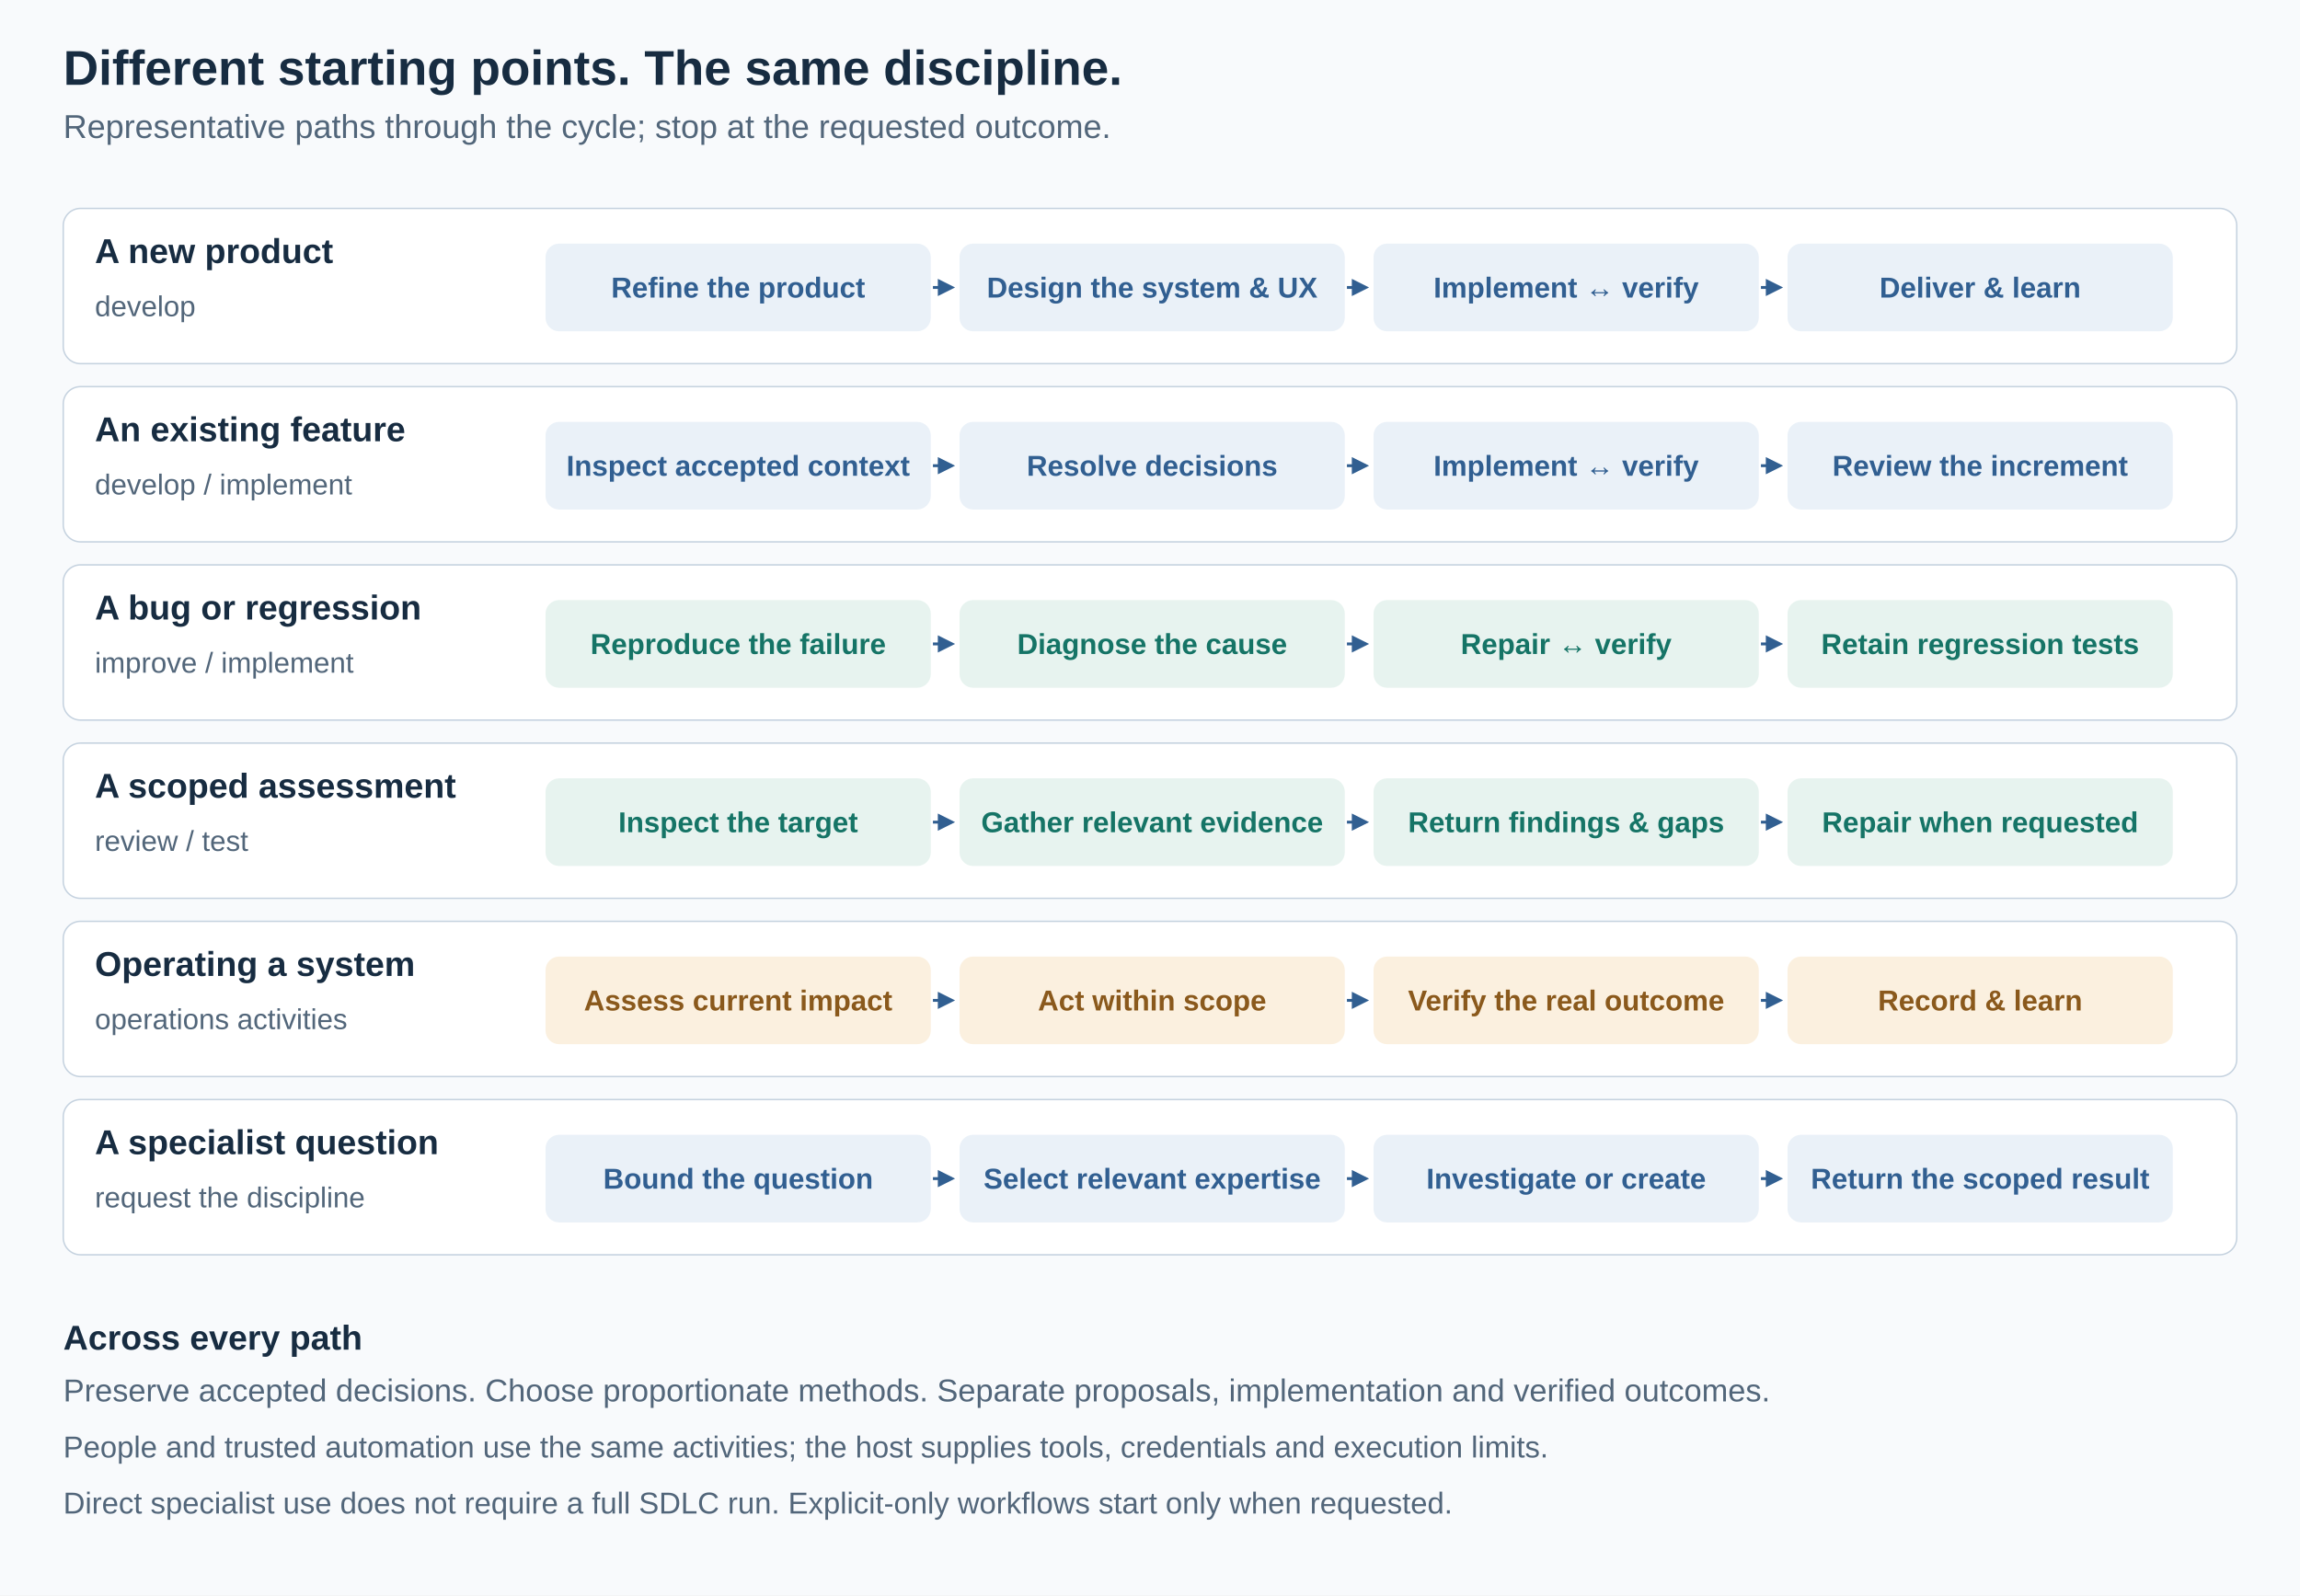
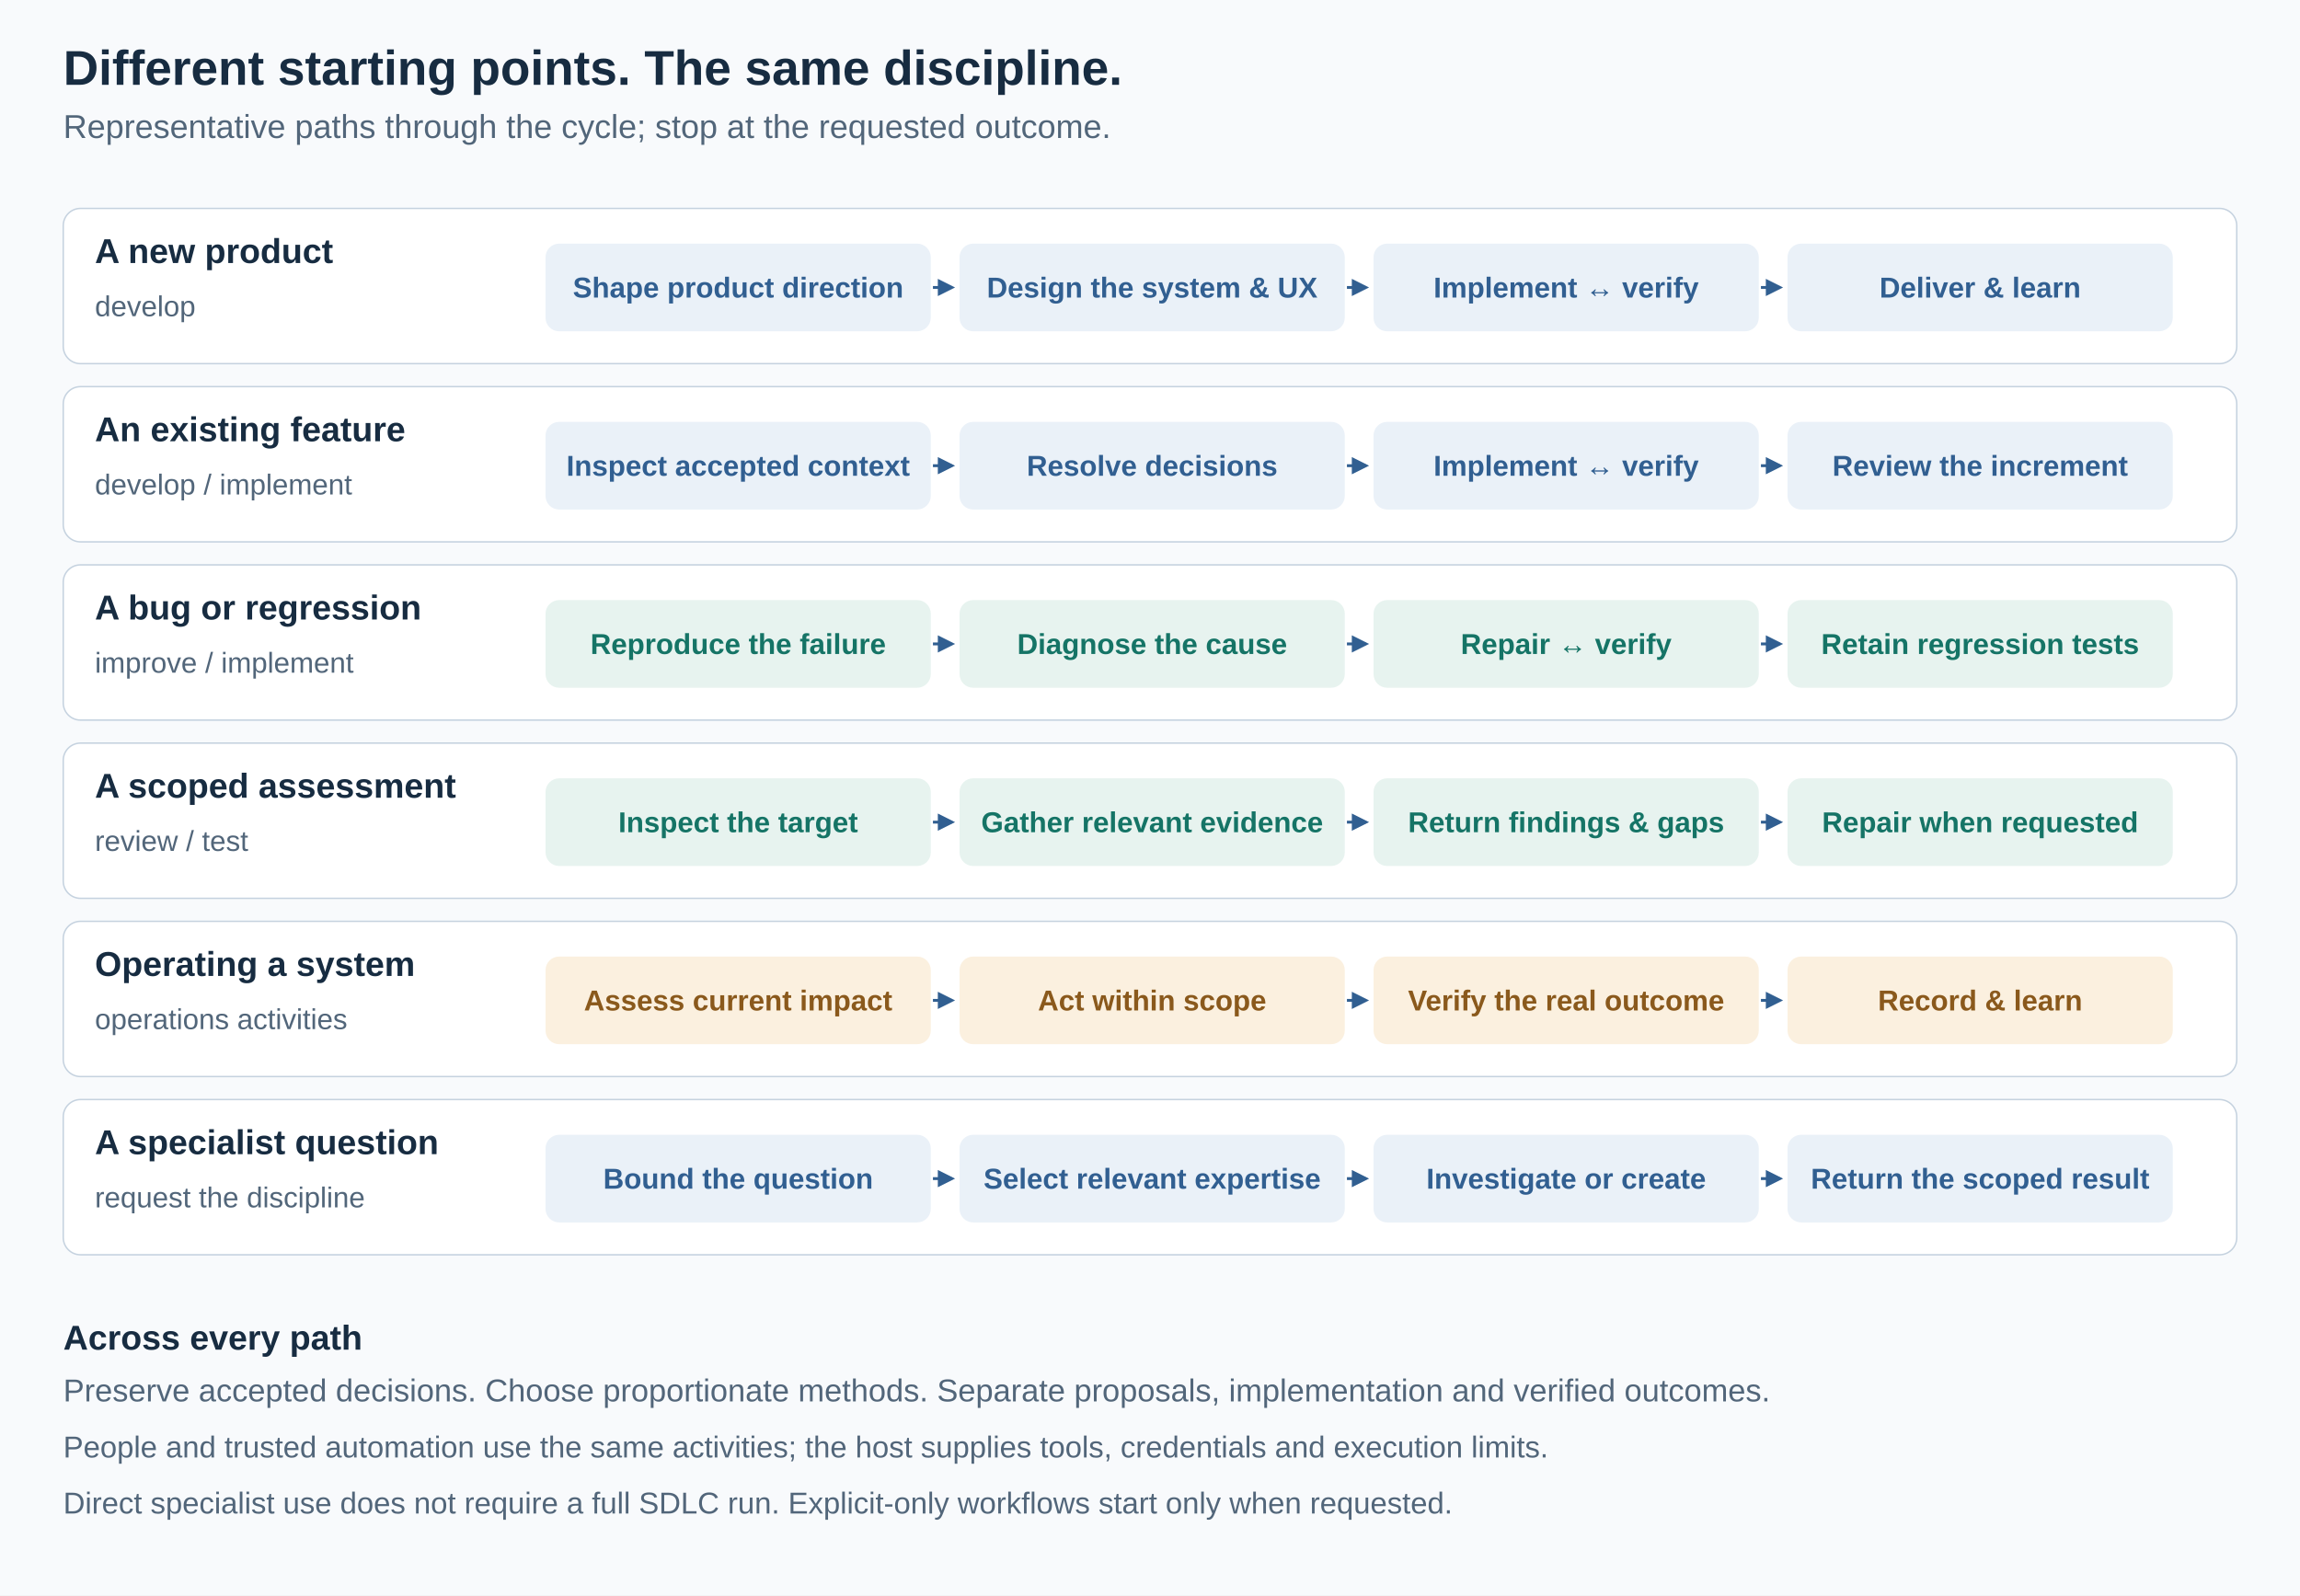
<svg xmlns="http://www.w3.org/2000/svg" viewBox="0 0 1600 1110" width="1600" height="1110" role="img" aria-labelledby="title desc">
  <defs>
    <marker id="arrow" viewBox="0 0 10 10" refX="8" refY="5" markerWidth="6" markerHeight="6" orient="auto">
      <path d="M0 0L10 5L0 10Z" fill="#315f91" />
    </marker>
    <marker id="feedback" viewBox="0 0 10 10" refX="8" refY="5" markerWidth="6" markerHeight="6" orient="auto">
      <path d="M0 0L10 5L0 10Z" fill="#157466" />
    </marker>
  </defs>
  <rect width="1600" height="1110" fill="#f8fafc" />
  <g font-family="Segoe UI, Arial, Helvetica, sans-serif">
    <text x="44" y="59" font-size="34" fill="#172c41" font-weight="700" text-anchor="start">Different starting points. The same discipline.</text>
    <text x="44" y="96" font-size="23" fill="#52667a" font-weight="400" text-anchor="start">Representative paths through the cycle; stop at the requested outcome.</text>
    <rect x="44" y="145" width="1512" height="108" rx="12" fill="white" stroke="#c5d2df" />
    <text x="66" y="183" font-size="24" fill="#172c41" font-weight="700" text-anchor="start">A new product</text>
    <text x="66" y="220" font-size="20" fill="#52667a" font-weight="400" text-anchor="start">develop</text>
    <rect x="380" y="170" width="267" height="60" rx="9" fill="#eaf1f8" stroke="#eaf1f8" />
-     <text x="513.5" y="207" font-size="20" fill="#315f91" font-weight="550" text-anchor="middle">Refine the product</text>
+     <text x="513.5" y="207" font-size="20" fill="#315f91" font-weight="550" text-anchor="middle">Shape product direction</text>
    <path d="M649 200 H662" stroke="#315f91" stroke-width="2" marker-end="url(#arrow)" />
    <rect x="668" y="170" width="267" height="60" rx="9" fill="#eaf1f8" stroke="#eaf1f8" />
    <text x="801.5" y="207" font-size="20" fill="#315f91" font-weight="550" text-anchor="middle">Design the system &amp; UX</text>
    <path d="M937 200 H950" stroke="#315f91" stroke-width="2" marker-end="url(#arrow)" />
    <rect x="956" y="170" width="267" height="60" rx="9" fill="#eaf1f8" stroke="#eaf1f8" />
    <text x="1089.5" y="207" font-size="20" fill="#315f91" font-weight="550" text-anchor="middle">Implement ↔ verify</text>
    <path d="M1225 200 H1238" stroke="#315f91" stroke-width="2" marker-end="url(#arrow)" />
    <rect x="1244" y="170" width="267" height="60" rx="9" fill="#eaf1f8" stroke="#eaf1f8" />
    <text x="1377.5" y="207" font-size="20" fill="#315f91" font-weight="550" text-anchor="middle">Deliver &amp; learn</text>
    <rect x="44" y="269" width="1512" height="108" rx="12" fill="white" stroke="#c5d2df" />
    <text x="66" y="307" font-size="24" fill="#172c41" font-weight="700" text-anchor="start">An existing feature</text>
    <text x="66" y="344" font-size="20" fill="#52667a" font-weight="400" text-anchor="start">develop / implement</text>
    <rect x="380" y="294" width="267" height="60" rx="9" fill="#eaf1f8" stroke="#eaf1f8" />
    <text x="513.5" y="331" font-size="20" fill="#315f91" font-weight="550" text-anchor="middle">Inspect accepted context</text>
    <path d="M649 324 H662" stroke="#315f91" stroke-width="2" marker-end="url(#arrow)" />
    <rect x="668" y="294" width="267" height="60" rx="9" fill="#eaf1f8" stroke="#eaf1f8" />
    <text x="801.5" y="331" font-size="20" fill="#315f91" font-weight="550" text-anchor="middle">Resolve decisions</text>
    <path d="M937 324 H950" stroke="#315f91" stroke-width="2" marker-end="url(#arrow)" />
    <rect x="956" y="294" width="267" height="60" rx="9" fill="#eaf1f8" stroke="#eaf1f8" />
    <text x="1089.5" y="331" font-size="20" fill="#315f91" font-weight="550" text-anchor="middle">Implement ↔ verify</text>
    <path d="M1225 324 H1238" stroke="#315f91" stroke-width="2" marker-end="url(#arrow)" />
    <rect x="1244" y="294" width="267" height="60" rx="9" fill="#eaf1f8" stroke="#eaf1f8" />
    <text x="1377.5" y="331" font-size="20" fill="#315f91" font-weight="550" text-anchor="middle">Review the increment</text>
    <rect x="44" y="393" width="1512" height="108" rx="12" fill="white" stroke="#c5d2df" />
    <text x="66" y="431" font-size="24" fill="#172c41" font-weight="700" text-anchor="start">A bug or regression</text>
    <text x="66" y="468" font-size="20" fill="#52667a" font-weight="400" text-anchor="start">improve / implement</text>
    <rect x="380" y="418" width="267" height="60" rx="9" fill="#e7f3ef" stroke="#e7f3ef" />
    <text x="513.5" y="455" font-size="20" fill="#157466" font-weight="550" text-anchor="middle">Reproduce the failure</text>
    <path d="M649 448 H662" stroke="#315f91" stroke-width="2" marker-end="url(#arrow)" />
    <rect x="668" y="418" width="267" height="60" rx="9" fill="#e7f3ef" stroke="#e7f3ef" />
    <text x="801.5" y="455" font-size="20" fill="#157466" font-weight="550" text-anchor="middle">Diagnose the cause</text>
    <path d="M937 448 H950" stroke="#315f91" stroke-width="2" marker-end="url(#arrow)" />
    <rect x="956" y="418" width="267" height="60" rx="9" fill="#e7f3ef" stroke="#e7f3ef" />
    <text x="1089.5" y="455" font-size="20" fill="#157466" font-weight="550" text-anchor="middle">Repair ↔ verify</text>
    <path d="M1225 448 H1238" stroke="#315f91" stroke-width="2" marker-end="url(#arrow)" />
    <rect x="1244" y="418" width="267" height="60" rx="9" fill="#e7f3ef" stroke="#e7f3ef" />
    <text x="1377.5" y="455" font-size="20" fill="#157466" font-weight="550" text-anchor="middle">Retain regression tests</text>
    <rect x="44" y="517" width="1512" height="108" rx="12" fill="white" stroke="#c5d2df" />
    <text x="66" y="555" font-size="24" fill="#172c41" font-weight="700" text-anchor="start">A scoped assessment</text>
    <text x="66" y="592" font-size="20" fill="#52667a" font-weight="400" text-anchor="start">review / test</text>
    <rect x="380" y="542" width="267" height="60" rx="9" fill="#e7f3ef" stroke="#e7f3ef" />
    <text x="513.5" y="579" font-size="20" fill="#157466" font-weight="550" text-anchor="middle">Inspect the target</text>
    <path d="M649 572 H662" stroke="#315f91" stroke-width="2" marker-end="url(#arrow)" />
    <rect x="668" y="542" width="267" height="60" rx="9" fill="#e7f3ef" stroke="#e7f3ef" />
    <text x="801.5" y="579" font-size="20" fill="#157466" font-weight="550" text-anchor="middle">Gather relevant evidence</text>
    <path d="M937 572 H950" stroke="#315f91" stroke-width="2" marker-end="url(#arrow)" />
    <rect x="956" y="542" width="267" height="60" rx="9" fill="#e7f3ef" stroke="#e7f3ef" />
    <text x="1089.5" y="579" font-size="20" fill="#157466" font-weight="550" text-anchor="middle">Return findings &amp; gaps</text>
    <path d="M1225 572 H1238" stroke="#315f91" stroke-width="2" marker-end="url(#arrow)" />
    <rect x="1244" y="542" width="267" height="60" rx="9" fill="#e7f3ef" stroke="#e7f3ef" />
    <text x="1377.5" y="579" font-size="20" fill="#157466" font-weight="550" text-anchor="middle">Repair when requested</text>
    <rect x="44" y="641" width="1512" height="108" rx="12" fill="white" stroke="#c5d2df" />
    <text x="66" y="679" font-size="24" fill="#172c41" font-weight="700" text-anchor="start">Operating a system</text>
    <text x="66" y="716" font-size="20" fill="#52667a" font-weight="400" text-anchor="start">operations activities</text>
    <rect x="380" y="666" width="267" height="60" rx="9" fill="#fbf0df" stroke="#fbf0df" />
    <text x="513.5" y="703" font-size="20" fill="#8a591c" font-weight="550" text-anchor="middle">Assess current impact</text>
    <path d="M649 696 H662" stroke="#315f91" stroke-width="2" marker-end="url(#arrow)" />
    <rect x="668" y="666" width="267" height="60" rx="9" fill="#fbf0df" stroke="#fbf0df" />
    <text x="801.5" y="703" font-size="20" fill="#8a591c" font-weight="550" text-anchor="middle">Act within scope</text>
    <path d="M937 696 H950" stroke="#315f91" stroke-width="2" marker-end="url(#arrow)" />
    <rect x="956" y="666" width="267" height="60" rx="9" fill="#fbf0df" stroke="#fbf0df" />
    <text x="1089.5" y="703" font-size="20" fill="#8a591c" font-weight="550" text-anchor="middle">Verify the real outcome</text>
    <path d="M1225 696 H1238" stroke="#315f91" stroke-width="2" marker-end="url(#arrow)" />
    <rect x="1244" y="666" width="267" height="60" rx="9" fill="#fbf0df" stroke="#fbf0df" />
    <text x="1377.5" y="703" font-size="20" fill="#8a591c" font-weight="550" text-anchor="middle">Record &amp; learn</text>
    <rect x="44" y="765" width="1512" height="108" rx="12" fill="white" stroke="#c5d2df" />
    <text x="66" y="803" font-size="24" fill="#172c41" font-weight="700" text-anchor="start">A specialist question</text>
    <text x="66" y="840" font-size="20" fill="#52667a" font-weight="400" text-anchor="start">request the discipline</text>
    <rect x="380" y="790" width="267" height="60" rx="9" fill="#eaf1f8" stroke="#eaf1f8" />
    <text x="513.5" y="827" font-size="20" fill="#315f91" font-weight="550" text-anchor="middle">Bound the question</text>
    <path d="M649 820 H662" stroke="#315f91" stroke-width="2" marker-end="url(#arrow)" />
    <rect x="668" y="790" width="267" height="60" rx="9" fill="#eaf1f8" stroke="#eaf1f8" />
    <text x="801.5" y="827" font-size="20" fill="#315f91" font-weight="550" text-anchor="middle">Select relevant expertise</text>
    <path d="M937 820 H950" stroke="#315f91" stroke-width="2" marker-end="url(#arrow)" />
    <rect x="956" y="790" width="267" height="60" rx="9" fill="#eaf1f8" stroke="#eaf1f8" />
    <text x="1089.5" y="827" font-size="20" fill="#315f91" font-weight="550" text-anchor="middle">Investigate or create</text>
    <path d="M1225 820 H1238" stroke="#315f91" stroke-width="2" marker-end="url(#arrow)" />
    <rect x="1244" y="790" width="267" height="60" rx="9" fill="#eaf1f8" stroke="#eaf1f8" />
    <text x="1377.5" y="827" font-size="20" fill="#315f91" font-weight="550" text-anchor="middle">Return the scoped result</text>
    <text x="44" y="939" font-size="24" fill="#172c41" font-weight="700" text-anchor="start">Across every path</text>
    <text x="44" y="975" font-size="22" fill="#52667a" font-weight="400" text-anchor="start">Preserve accepted decisions. Choose proportionate methods. Separate proposals, implementation and verified outcomes.</text>
    <text x="44" y="1014" font-size="21" fill="#52667a" font-weight="400" text-anchor="start">People and trusted automation use the same activities; the host supplies tools, credentials and execution limits.</text>
    <text x="44" y="1053" font-size="21" fill="#52667a" font-weight="400" text-anchor="start">Direct specialist use does not require a full SDLC run. Explicit-only workflows start only when requested.</text>
  </g>
</svg>
